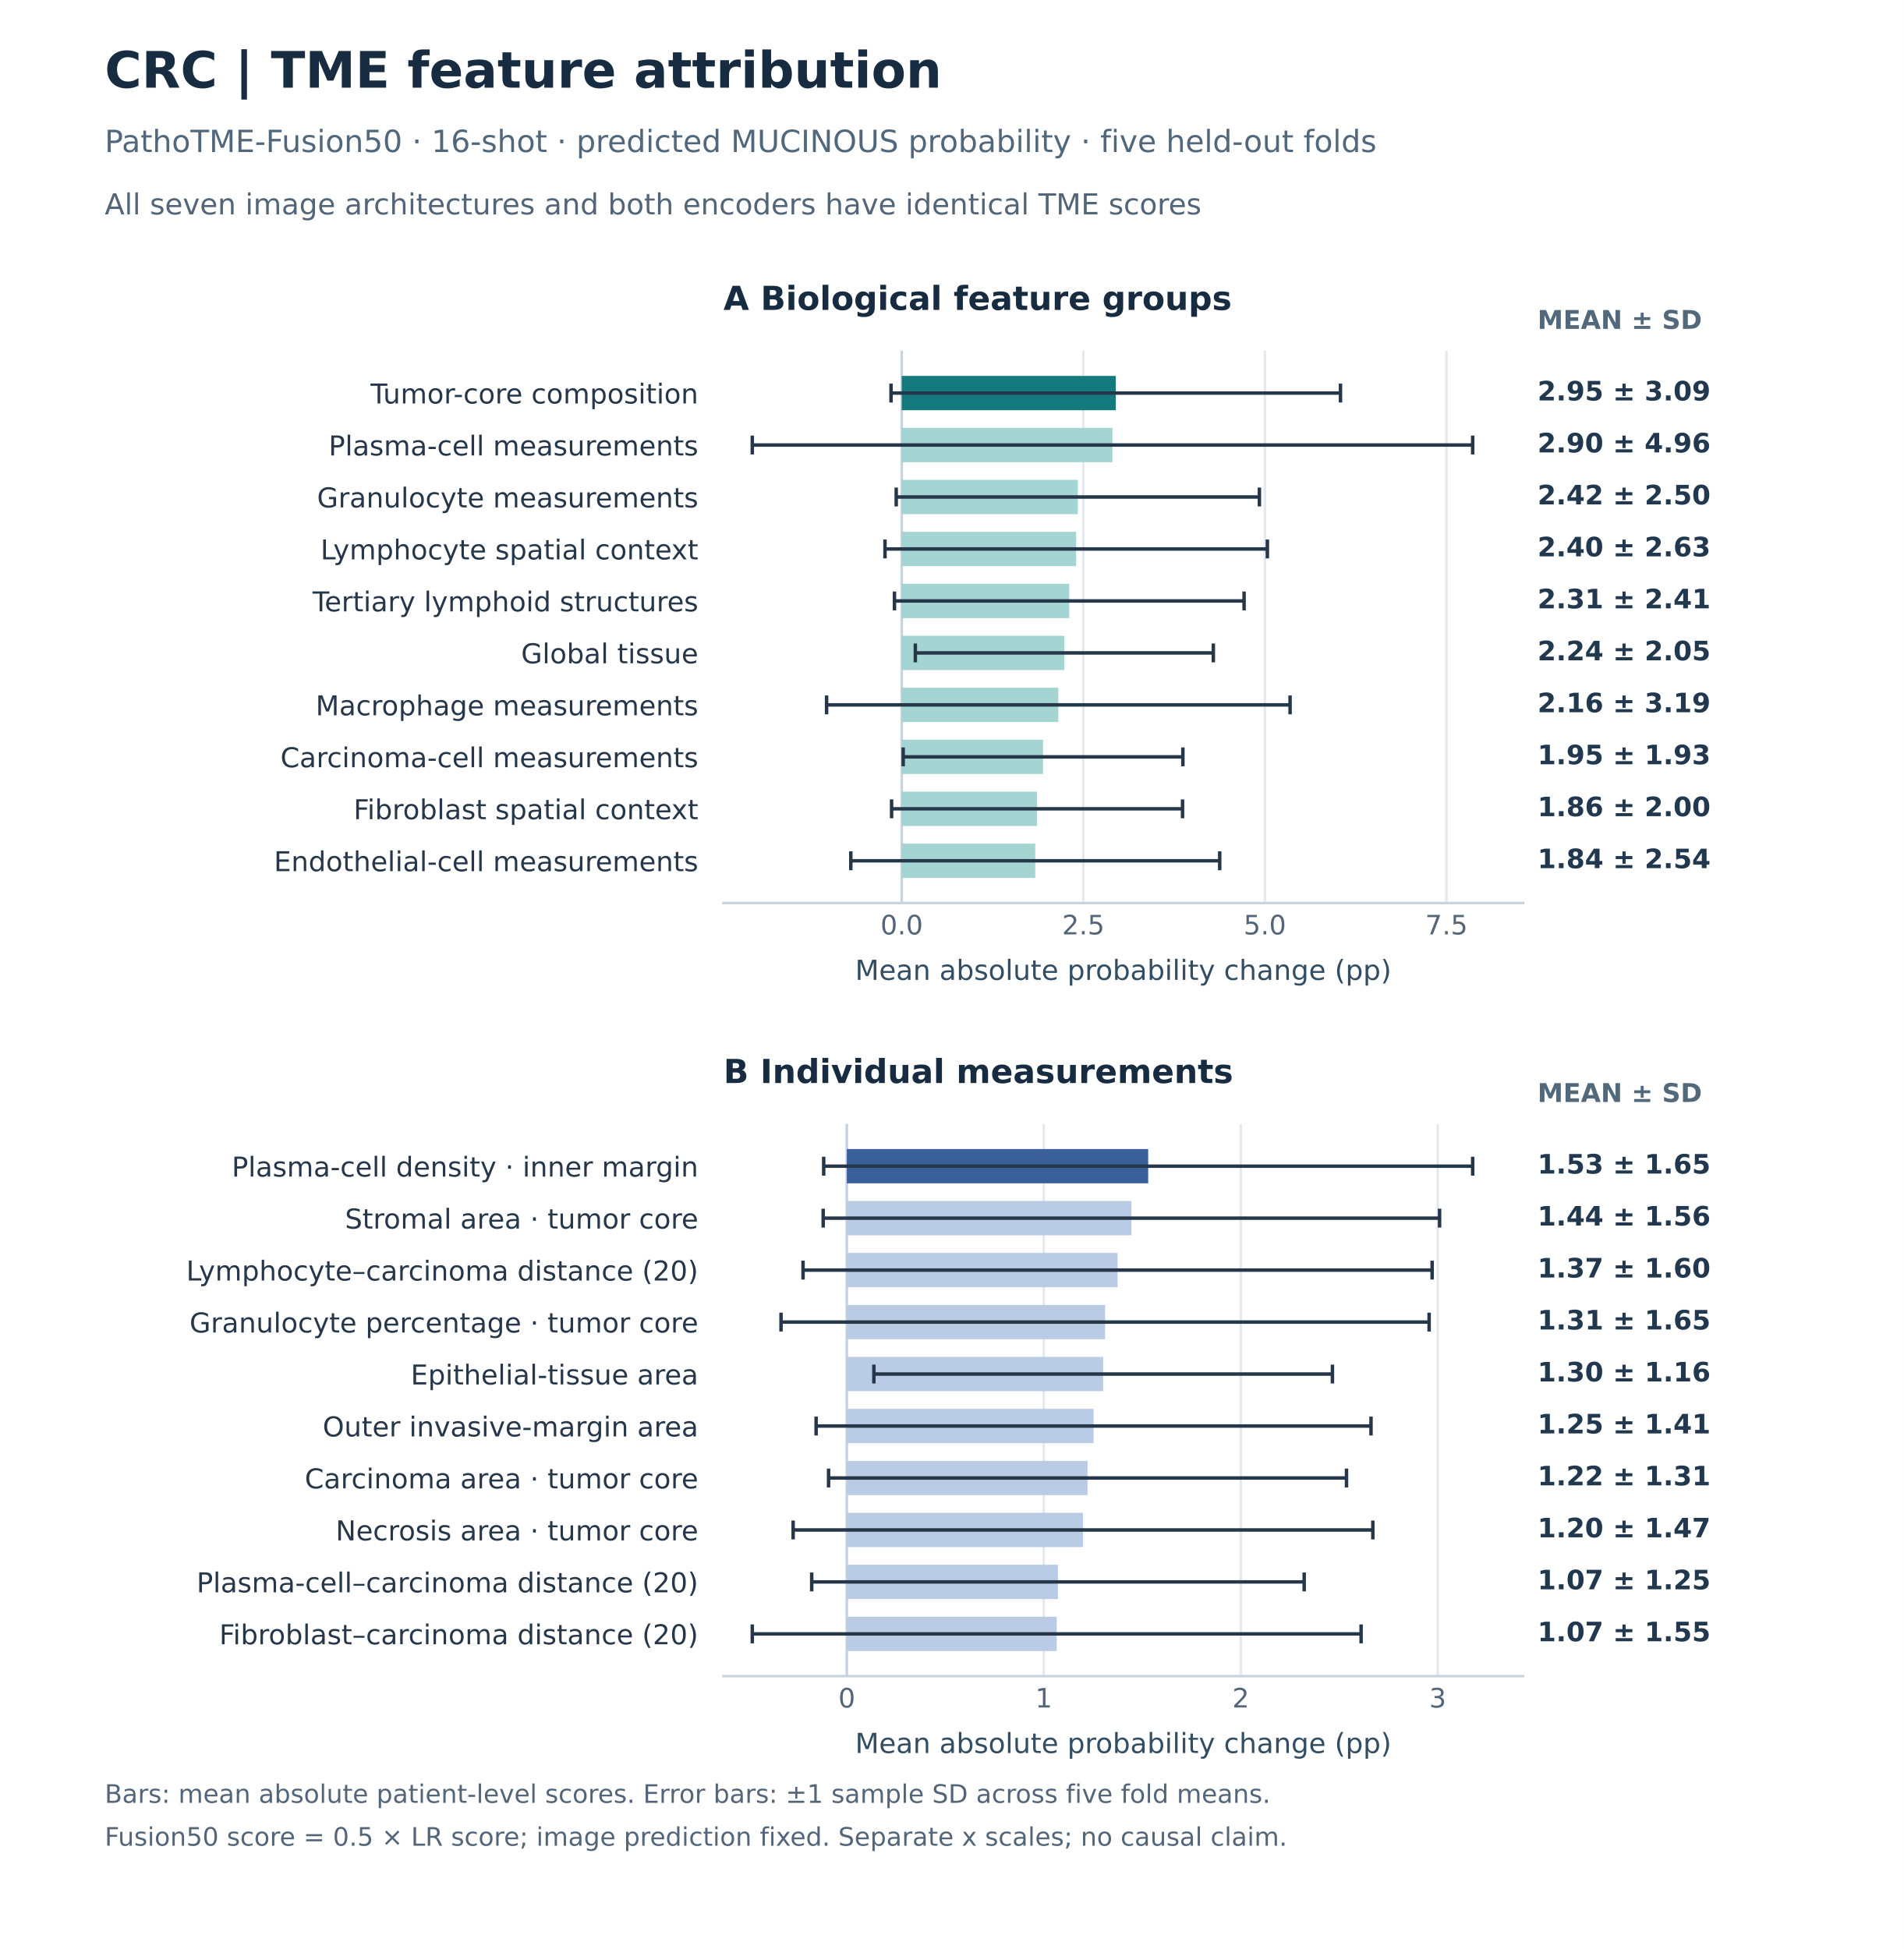
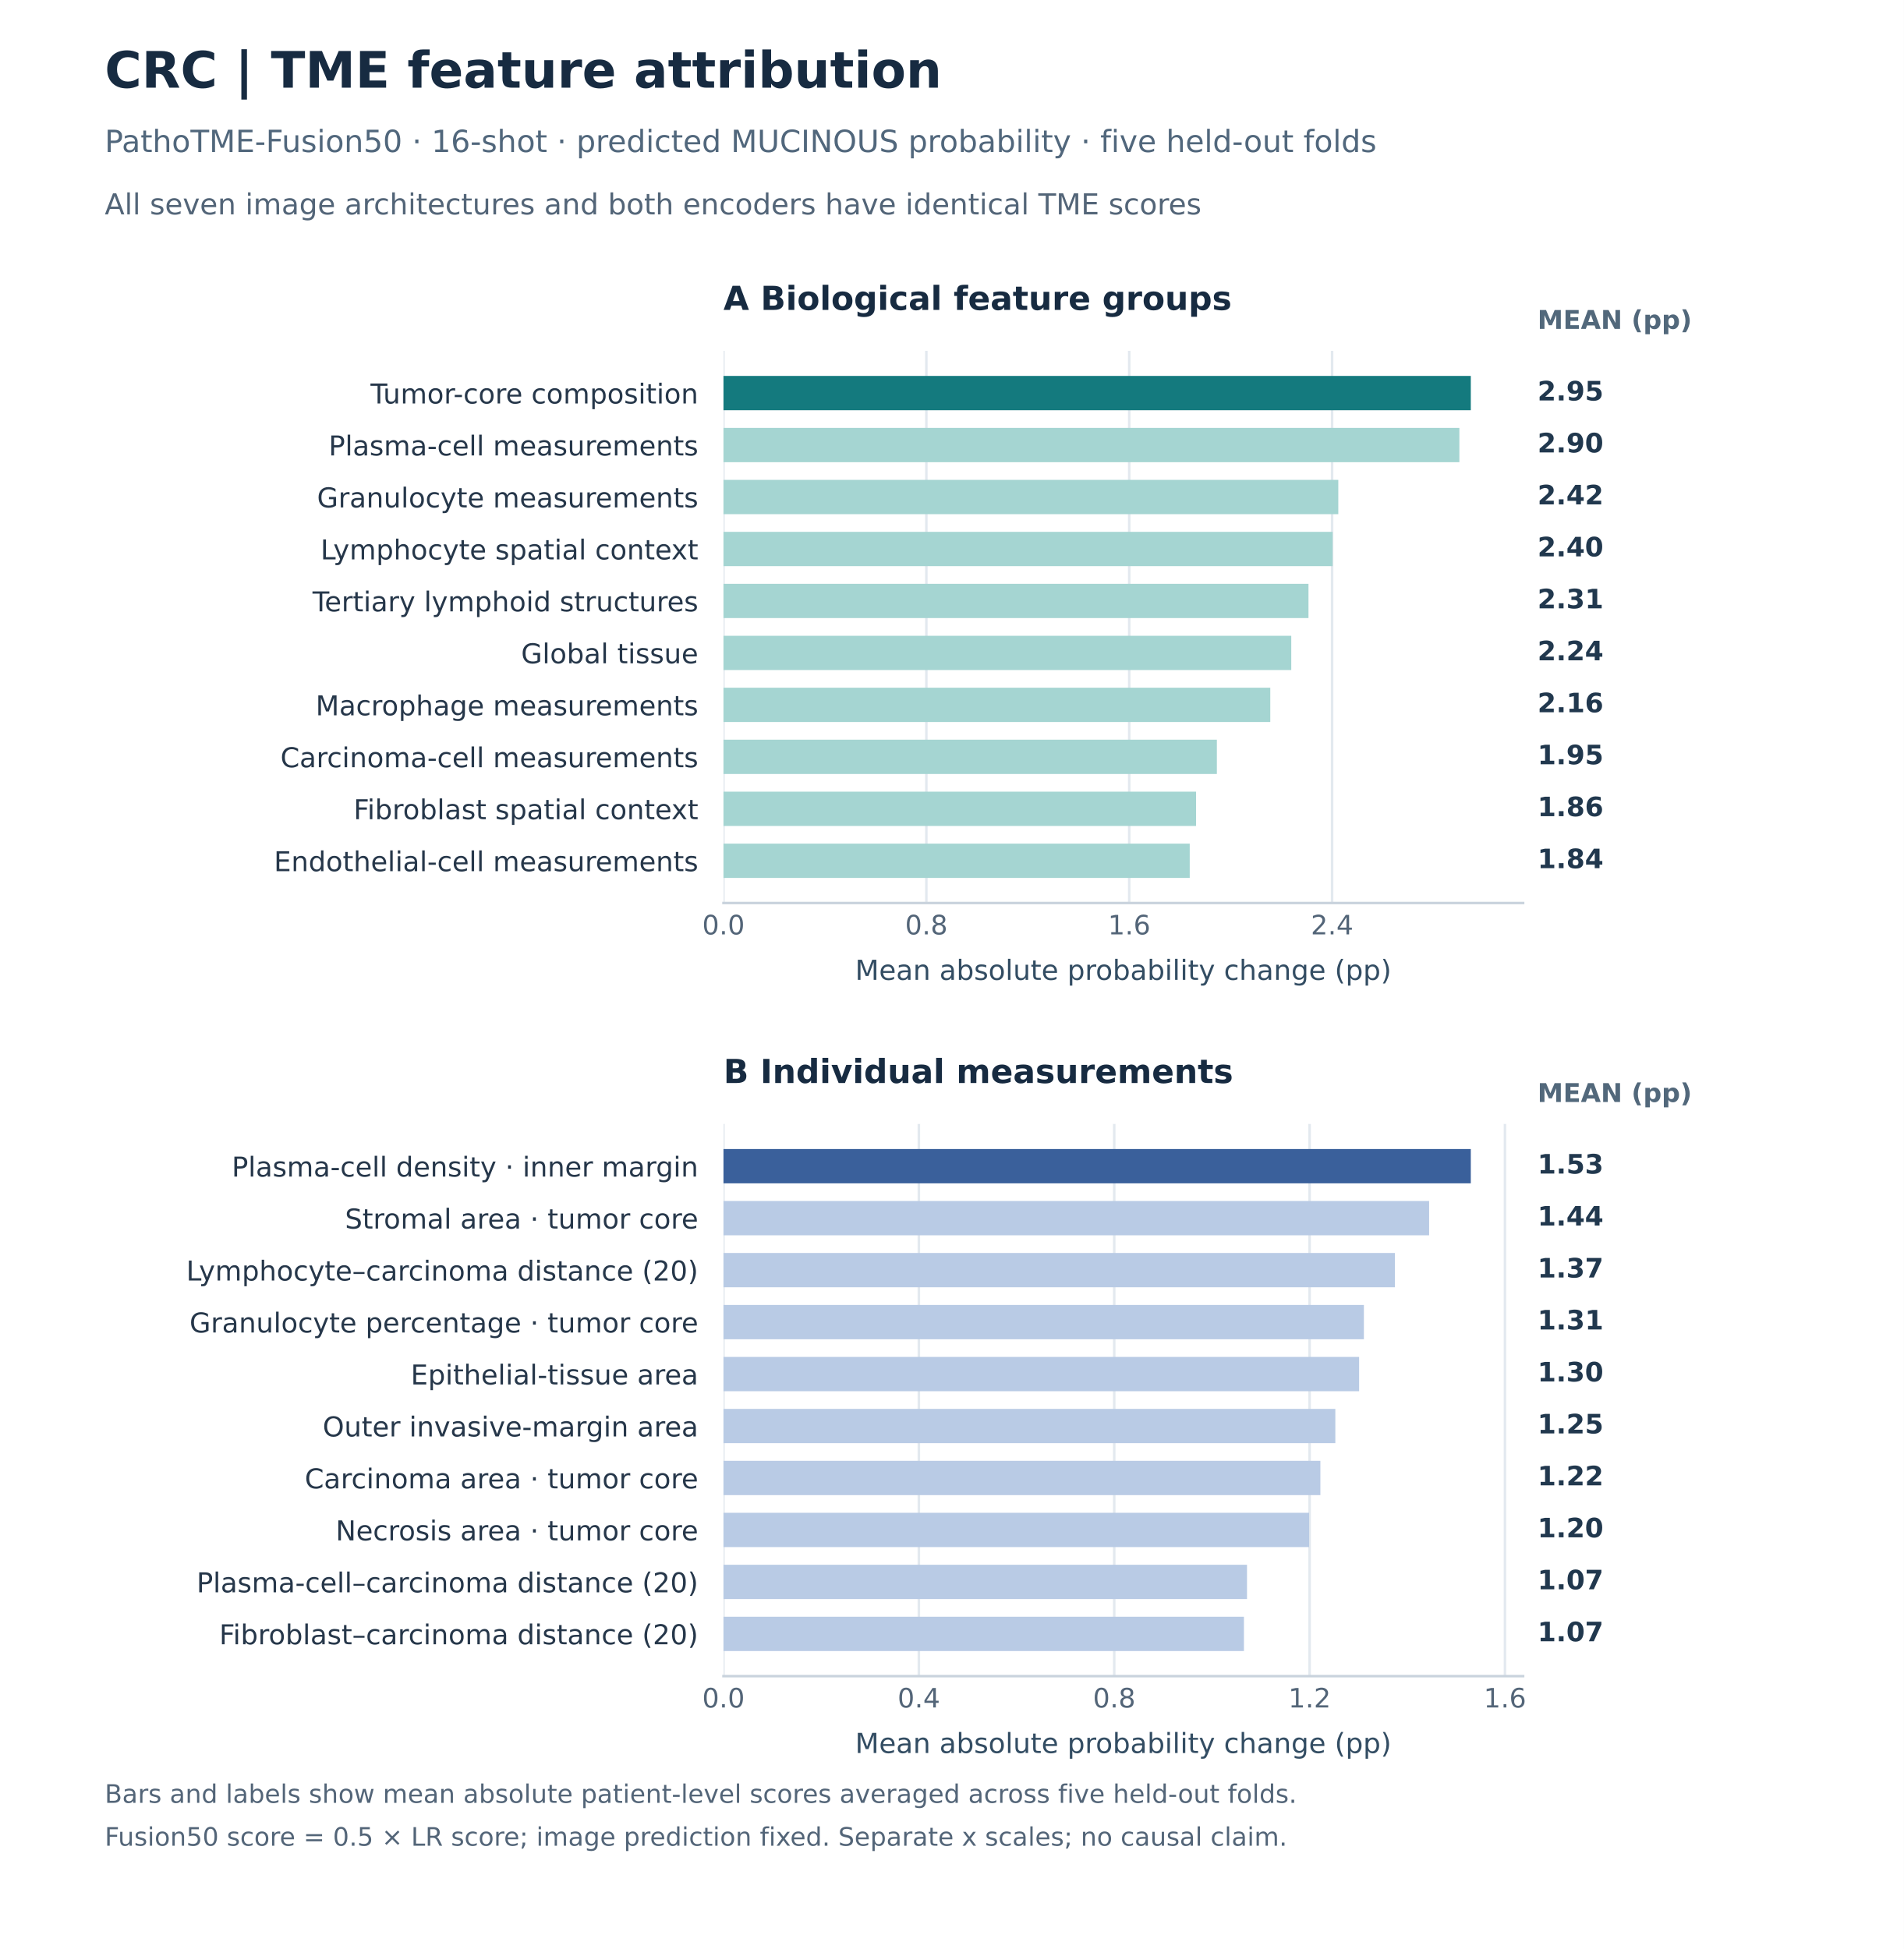
- <svg xmlns="http://www.w3.org/2000/svg" xmlns:xlink="http://www.w3.org/1999/xlink" width="604.8pt" height="619.2pt" viewBox="0 0 604.8 619.2" version="1.1">
+ <svg xmlns="http://www.w3.org/2000/svg" width="604.8pt" height="619.2pt" viewBox="0 0 604.8 619.2" version="1.1">
  <defs>
    <style type="text/css">*{stroke-linejoin: round; stroke-linecap: butt}</style>
  </defs>
  <g id="figure_1">
    <g id="patch_1">
      <path d="M 0 619.2 L 604.8 619.2 L 604.8 0 L 0 0 z " style="fill: #ffffff" />
    </g>
    <g id="axes_1">
      <g id="patch_2">
        <path d="M 229.824 286.896 L 483.84 286.896 L 483.84 111.456 L 229.824 111.456 z " style="fill: #ffffff" />
      </g>
      <g id="matplotlib.axis_1">
        <g id="xtick_1">
          <g id="line2d_1">
-             <path d="M 286.446 286.896 L 286.446 111.456 " clip-path="url(#pe965b7c8c6)" style="fill: none; stroke: #e3e9ef; stroke-width: 0.8; stroke-linecap: square" />
+             <path d="M 229.824 286.896 L 229.824 111.456 " clip-path="url(#p505f3afe7a)" style="fill: none; stroke: #e3e9ef; stroke-width: 0.8; stroke-linecap: square" />
          </g>
          <g id="line2d_2" />
          <g id="text_1">
-             <text style="font-size: 8.5px; font-family: 'DejaVu Sans'; text-anchor: middle; fill: #536578" x="286.446" y="296.855" transform="rotate(-0 286.4465 296.8547)">0.0</text>
+             <text style="font-size: 8.5px; font-family: 'DejaVu Sans'; text-anchor: middle; fill: #536578" x="229.824" y="296.855" transform="rotate(-0 229.824 296.8547)">0.0</text>
          </g>
        </g>
        <g id="xtick_2">
          <g id="line2d_3">
-             <path d="M 344.126 286.896 L 344.126 111.456 " clip-path="url(#pe965b7c8c6)" style="fill: none; stroke: #e3e9ef; stroke-width: 0.8; stroke-linecap: square" />
+             <path d="M 294.27 286.896 L 294.27 111.456 " clip-path="url(#p505f3afe7a)" style="fill: none; stroke: #e3e9ef; stroke-width: 0.8; stroke-linecap: square" />
          </g>
          <g id="line2d_4" />
          <g id="text_2">
-             <text style="font-size: 8.5px; font-family: 'DejaVu Sans'; text-anchor: middle; fill: #536578" x="344.126" y="296.855" transform="rotate(-0 344.1263 296.8547)">2.5</text>
+             <text style="font-size: 8.5px; font-family: 'DejaVu Sans'; text-anchor: middle; fill: #536578" x="294.27" y="296.855" transform="rotate(-0 294.2695 296.8547)">0.8</text>
          </g>
        </g>
        <g id="xtick_3">
          <g id="line2d_5">
-             <path d="M 401.806 286.896 L 401.806 111.456 " clip-path="url(#pe965b7c8c6)" style="fill: none; stroke: #e3e9ef; stroke-width: 0.8; stroke-linecap: square" />
+             <path d="M 358.715 286.896 L 358.715 111.456 " clip-path="url(#p505f3afe7a)" style="fill: none; stroke: #e3e9ef; stroke-width: 0.8; stroke-linecap: square" />
          </g>
          <g id="line2d_6" />
          <g id="text_3">
-             <text style="font-size: 8.5px; font-family: 'DejaVu Sans'; text-anchor: middle; fill: #536578" x="401.806" y="296.855" transform="rotate(-0 401.8061 296.8547)">5.0</text>
+             <text style="font-size: 8.5px; font-family: 'DejaVu Sans'; text-anchor: middle; fill: #536578" x="358.715" y="296.855" transform="rotate(-0 358.7151 296.8547)">1.6</text>
          </g>
        </g>
        <g id="xtick_4">
          <g id="line2d_7">
-             <path d="M 459.486 286.896 L 459.486 111.456 " clip-path="url(#pe965b7c8c6)" style="fill: none; stroke: #e3e9ef; stroke-width: 0.8; stroke-linecap: square" />
+             <path d="M 423.161 286.896 L 423.161 111.456 " clip-path="url(#p505f3afe7a)" style="fill: none; stroke: #e3e9ef; stroke-width: 0.8; stroke-linecap: square" />
          </g>
          <g id="line2d_8" />
          <g id="text_4">
-             <text style="font-size: 8.5px; font-family: 'DejaVu Sans'; text-anchor: middle; fill: #536578" x="459.486" y="296.855" transform="rotate(-0 459.4859 296.8547)">7.5</text>
+             <text style="font-size: 8.5px; font-family: 'DejaVu Sans'; text-anchor: middle; fill: #536578" x="423.161" y="296.855" transform="rotate(-0 423.1606 296.8547)">2.4</text>
          </g>
        </g>
        <g id="text_5">
          <text style="font-size: 8.8px; font-family: 'DejaVu Sans'; text-anchor: middle; fill: #334d63" x="356.832" y="311.309" transform="rotate(-0 356.832 311.309)">Mean absolute probability change (pp)</text>
        </g>
      </g>
      <g id="matplotlib.axis_2">
        <g id="ytick_1">
          <g id="line2d_9" />
          <g id="text_6">
            <text style="font-size: 8.7px; font-family: 'DejaVu Sans'; text-anchor: end; fill: #26374a" x="221.824" y="128.184" transform="rotate(-0 221.824 128.1843)">Tumor-core composition</text>
          </g>
        </g>
        <g id="ytick_2">
          <g id="line2d_10" />
          <g id="text_7">
            <text style="font-size: 8.7px; font-family: 'DejaVu Sans'; text-anchor: end; fill: #26374a" x="221.824" y="144.695" transform="rotate(-0 221.824 144.6948)">Plasma-cell measurements</text>
          </g>
        </g>
        <g id="ytick_3">
          <g id="line2d_11" />
          <g id="text_8">
            <text style="font-size: 8.7px; font-family: 'DejaVu Sans'; text-anchor: end; fill: #26374a" x="221.824" y="161.205" transform="rotate(-0 221.824 161.2052)">Granulocyte measurements</text>
          </g>
        </g>
        <g id="ytick_4">
          <g id="line2d_12" />
          <g id="text_9">
            <text style="font-size: 8.7px; font-family: 'DejaVu Sans'; text-anchor: end; fill: #26374a" x="221.824" y="177.716" transform="rotate(-0 221.824 177.7157)">Lymphocyte spatial context</text>
          </g>
        </g>
        <g id="ytick_5">
          <g id="line2d_13" />
          <g id="text_10">
            <text style="font-size: 8.7px; font-family: 'DejaVu Sans'; text-anchor: end; fill: #26374a" x="221.824" y="194.226" transform="rotate(-0 221.824 194.2261)">Tertiary lymphoid structures</text>
          </g>
        </g>
        <g id="ytick_6">
          <g id="line2d_14" />
          <g id="text_11">
            <text style="font-size: 8.7px; font-family: 'DejaVu Sans'; text-anchor: end; fill: #26374a" x="221.824" y="210.737" transform="rotate(-0 221.824 210.7365)">Global tissue</text>
          </g>
        </g>
        <g id="ytick_7">
          <g id="line2d_15" />
          <g id="text_12">
            <text style="font-size: 8.7px; font-family: 'DejaVu Sans'; text-anchor: end; fill: #26374a" x="221.824" y="227.247" transform="rotate(-0 221.824 227.247)">Macrophage measurements</text>
          </g>
        </g>
        <g id="ytick_8">
          <g id="line2d_16" />
          <g id="text_13">
            <text style="font-size: 8.7px; font-family: 'DejaVu Sans'; text-anchor: end; fill: #26374a" x="221.824" y="243.757" transform="rotate(-0 221.824 243.7574)">Carcinoma-cell measurements</text>
          </g>
        </g>
        <g id="ytick_9">
          <g id="line2d_17" />
          <g id="text_14">
            <text style="font-size: 8.7px; font-family: 'DejaVu Sans'; text-anchor: end; fill: #26374a" x="221.824" y="260.268" transform="rotate(-0 221.824 260.2679)">Fibroblast spatial context</text>
          </g>
        </g>
        <g id="ytick_10">
          <g id="line2d_18" />
          <g id="text_15">
            <text style="font-size: 8.7px; font-family: 'DejaVu Sans'; text-anchor: end; fill: #26374a" x="221.824" y="276.778" transform="rotate(-0 221.824 276.7783)">Endothelial-cell measurements</text>
          </g>
        </g>
      </g>
-       <g id="line2d_19">
-         <path d="M 286.446 286.896 L 286.446 111.456 " clip-path="url(#pe965b7c8c6)" style="fill: none; stroke: #c9d3dd; stroke-width: 0.8; stroke-linecap: square" />
-       </g>
      <g id="patch_3">
-         <path d="M 286.446 119.431 L 354.439 119.431 L 354.439 130.327 L 286.446 130.327 z " clip-path="url(#pe965b7c8c6)" style="fill: #147a7e" />
+         <path d="M 229.824 119.431 L 467.222 119.431 L 467.222 130.327 L 229.824 130.327 z " clip-path="url(#p505f3afe7a)" style="fill: #147a7e" />
      </g>
      <g id="patch_4">
-         <path d="M 286.446 135.941 L 353.399 135.941 L 353.399 146.838 L 286.446 146.838 z " clip-path="url(#pe965b7c8c6)" style="fill: #a5d5d2" />
+         <path d="M 229.824 135.941 L 463.594 135.941 L 463.594 146.838 L 229.824 146.838 z " clip-path="url(#p505f3afe7a)" style="fill: #a5d5d2" />
      </g>
      <g id="patch_5">
-         <path d="M 286.446 152.451 L 342.383 152.451 L 342.383 163.348 L 286.446 163.348 z " clip-path="url(#pe965b7c8c6)" style="fill: #a5d5d2" />
+         <path d="M 229.824 152.451 L 425.13 152.451 L 425.13 163.348 L 229.824 163.348 z " clip-path="url(#p505f3afe7a)" style="fill: #a5d5d2" />
      </g>
      <g id="patch_6">
-         <path d="M 286.446 168.962 L 341.865 168.962 L 341.865 179.859 L 286.446 179.859 z " clip-path="url(#pe965b7c8c6)" style="fill: #a5d5d2" />
+         <path d="M 229.824 168.962 L 423.322 168.962 L 423.322 179.859 L 229.824 179.859 z " clip-path="url(#p505f3afe7a)" style="fill: #a5d5d2" />
      </g>
      <g id="patch_7">
-         <path d="M 286.446 185.472 L 339.671 185.472 L 339.671 196.369 L 286.446 196.369 z " clip-path="url(#pe965b7c8c6)" style="fill: #a5d5d2" />
+         <path d="M 229.824 185.472 L 415.659 185.472 L 415.659 196.369 L 229.824 196.369 z " clip-path="url(#p505f3afe7a)" style="fill: #a5d5d2" />
      </g>
      <g id="patch_8">
-         <path d="M 286.446 201.983 L 338.104 201.983 L 338.104 212.88 L 286.446 212.88 z " clip-path="url(#pe965b7c8c6)" style="fill: #a5d5d2" />
+         <path d="M 229.824 201.983 L 410.188 201.983 L 410.188 212.88 L 229.824 212.88 z " clip-path="url(#p505f3afe7a)" style="fill: #a5d5d2" />
      </g>
      <g id="patch_9">
-         <path d="M 286.446 218.493 L 336.195 218.493 L 336.195 229.39 L 286.446 229.39 z " clip-path="url(#pe965b7c8c6)" style="fill: #a5d5d2" />
+         <path d="M 229.824 218.493 L 403.523 218.493 L 403.523 229.39 L 229.824 229.39 z " clip-path="url(#p505f3afe7a)" style="fill: #a5d5d2" />
      </g>
      <g id="patch_10">
-         <path d="M 286.446 235.004 L 331.335 235.004 L 331.335 245.901 L 286.446 245.901 z " clip-path="url(#pe965b7c8c6)" style="fill: #a5d5d2" />
+         <path d="M 229.824 235.004 L 386.556 235.004 L 386.556 245.901 L 229.824 245.901 z " clip-path="url(#p505f3afe7a)" style="fill: #a5d5d2" />
      </g>
      <g id="patch_11">
-         <path d="M 286.446 251.514 L 329.441 251.514 L 329.441 262.411 L 286.446 262.411 z " clip-path="url(#pe965b7c8c6)" style="fill: #a5d5d2" />
+         <path d="M 229.824 251.514 L 379.941 251.514 L 379.941 262.411 L 229.824 262.411 z " clip-path="url(#p505f3afe7a)" style="fill: #a5d5d2" />
      </g>
      <g id="patch_12">
-         <path d="M 286.446 268.025 L 328.866 268.025 L 328.866 278.921 L 286.446 278.921 z " clip-path="url(#pe965b7c8c6)" style="fill: #a5d5d2" />
+         <path d="M 229.824 268.025 L 377.935 268.025 L 377.935 278.921 L 229.824 278.921 z " clip-path="url(#p505f3afe7a)" style="fill: #a5d5d2" />
      </g>
      <g id="patch_13">
        <path d="M 229.824 286.896 L 483.84 286.896 " style="fill: none; stroke: #c9d3dd; stroke-width: 0.8; stroke-linejoin: miter; stroke-linecap: square" />
      </g>
-       <g id="LineCollection_1">
-         <path d="M 283.053 124.879 L 425.824 124.879 " clip-path="url(#pe965b7c8c6)" style="fill: none; stroke: #26374a; stroke-width: 1.1" />
-         <path d="M 238.978 141.389 L 467.821 141.389 " clip-path="url(#pe965b7c8c6)" style="fill: none; stroke: #26374a; stroke-width: 1.1" />
-         <path d="M 284.697 157.9 L 400.069 157.9 " clip-path="url(#pe965b7c8c6)" style="fill: none; stroke: #26374a; stroke-width: 1.1" />
-         <path d="M 281.13 174.41 L 402.6 174.41 " clip-path="url(#pe965b7c8c6)" style="fill: none; stroke: #26374a; stroke-width: 1.1" />
-         <path d="M 284.138 190.921 L 395.203 190.921 " clip-path="url(#pe965b7c8c6)" style="fill: none; stroke: #26374a; stroke-width: 1.1" />
-         <path d="M 290.769 207.431 L 385.438 207.431 " clip-path="url(#pe965b7c8c6)" style="fill: none; stroke: #26374a; stroke-width: 1.1" />
-         <path d="M 262.578 223.942 L 409.812 223.942 " clip-path="url(#pe965b7c8c6)" style="fill: none; stroke: #26374a; stroke-width: 1.1" />
-         <path d="M 286.912 240.452 L 375.759 240.452 " clip-path="url(#pe965b7c8c6)" style="fill: none; stroke: #26374a; stroke-width: 1.1" />
-         <path d="M 283.228 256.963 L 375.654 256.963 " clip-path="url(#pe965b7c8c6)" style="fill: none; stroke: #26374a; stroke-width: 1.1" />
-         <path d="M 270.274 273.473 L 387.459 273.473 " clip-path="url(#pe965b7c8c6)" style="fill: none; stroke: #26374a; stroke-width: 1.1" />
-       </g>
-       <g id="line2d_20">
-         <defs>
-           <path id="mb646a177ae" d="M 0 3 L 0 -3 " style="stroke: #26374a; stroke-width: 1.1" />
-         </defs>
-         <g clip-path="url(#pe965b7c8c6)">
-           <use xlink:href="#mb646a177ae" x="283.053" y="124.879" style="fill: #1f77b4; stroke: #26374a; stroke-width: 1.1" />
-           <use xlink:href="#mb646a177ae" x="238.978" y="141.389" style="fill: #1f77b4; stroke: #26374a; stroke-width: 1.1" />
-           <use xlink:href="#mb646a177ae" x="284.697" y="157.9" style="fill: #1f77b4; stroke: #26374a; stroke-width: 1.1" />
-           <use xlink:href="#mb646a177ae" x="281.13" y="174.41" style="fill: #1f77b4; stroke: #26374a; stroke-width: 1.1" />
-           <use xlink:href="#mb646a177ae" x="284.138" y="190.921" style="fill: #1f77b4; stroke: #26374a; stroke-width: 1.1" />
-           <use xlink:href="#mb646a177ae" x="290.769" y="207.431" style="fill: #1f77b4; stroke: #26374a; stroke-width: 1.1" />
-           <use xlink:href="#mb646a177ae" x="262.578" y="223.942" style="fill: #1f77b4; stroke: #26374a; stroke-width: 1.1" />
-           <use xlink:href="#mb646a177ae" x="286.912" y="240.452" style="fill: #1f77b4; stroke: #26374a; stroke-width: 1.1" />
-           <use xlink:href="#mb646a177ae" x="283.228" y="256.963" style="fill: #1f77b4; stroke: #26374a; stroke-width: 1.1" />
-           <use xlink:href="#mb646a177ae" x="270.274" y="273.473" style="fill: #1f77b4; stroke: #26374a; stroke-width: 1.1" />
-         </g>
-       </g>
-       <g id="line2d_21">
-         <g clip-path="url(#pe965b7c8c6)">
-           <use xlink:href="#mb646a177ae" x="425.824" y="124.879" style="fill: #1f77b4; stroke: #26374a; stroke-width: 1.1" />
-           <use xlink:href="#mb646a177ae" x="467.821" y="141.389" style="fill: #1f77b4; stroke: #26374a; stroke-width: 1.1" />
-           <use xlink:href="#mb646a177ae" x="400.069" y="157.9" style="fill: #1f77b4; stroke: #26374a; stroke-width: 1.1" />
-           <use xlink:href="#mb646a177ae" x="402.6" y="174.41" style="fill: #1f77b4; stroke: #26374a; stroke-width: 1.1" />
-           <use xlink:href="#mb646a177ae" x="395.203" y="190.921" style="fill: #1f77b4; stroke: #26374a; stroke-width: 1.1" />
-           <use xlink:href="#mb646a177ae" x="385.438" y="207.431" style="fill: #1f77b4; stroke: #26374a; stroke-width: 1.1" />
-           <use xlink:href="#mb646a177ae" x="409.812" y="223.942" style="fill: #1f77b4; stroke: #26374a; stroke-width: 1.1" />
-           <use xlink:href="#mb646a177ae" x="375.759" y="240.452" style="fill: #1f77b4; stroke: #26374a; stroke-width: 1.1" />
-           <use xlink:href="#mb646a177ae" x="375.654" y="256.963" style="fill: #1f77b4; stroke: #26374a; stroke-width: 1.1" />
-           <use xlink:href="#mb646a177ae" x="387.459" y="273.473" style="fill: #1f77b4; stroke: #26374a; stroke-width: 1.1" />
-         </g>
-       </g>
      <g id="text_16">
-         <text style="font-weight: 700; font-size: 8.2px; font-family: 'DejaVu Sans'; text-anchor: start; fill: #52687b" x="488.412" y="104.487" transform="rotate(-0 488.4123 104.4875)">MEAN ± SD</text>
+         <text style="font-weight: 700; font-size: 8.2px; font-family: 'DejaVu Sans'; text-anchor: start; fill: #52687b" x="488.412" y="104.487" transform="rotate(-0 488.4123 104.4875)">MEAN (pp)</text>
      </g>
      <g id="text_17">
        <text style="font-weight: 700; font-size: 10.5px; font-family: 'DejaVu Sans'; text-anchor: start; fill: #172b41" x="229.824" y="98.456" transform="rotate(-0 229.824 98.456)">A  Biological feature groups</text>
      </g>
      <g id="text_18">
-         <text style="font-weight: 600; font-size: 8.5px; font-family: 'DejaVu Sans'; text-anchor: start; fill: #21384e" x="488.412" y="127.224" transform="rotate(-0 488.4123 127.2245)">2.95 ± 3.09</text>
+         <text style="font-weight: 600; font-size: 8.5px; font-family: 'DejaVu Sans'; text-anchor: start; fill: #21384e" x="488.412" y="127.224" transform="rotate(-0 488.4123 127.2245)">2.95</text>
      </g>
      <g id="text_19">
-         <text style="font-weight: 600; font-size: 8.5px; font-family: 'DejaVu Sans'; text-anchor: start; fill: #21384e" x="488.412" y="143.735" transform="rotate(-0 488.4123 143.7349)">2.90 ± 4.96</text>
+         <text style="font-weight: 600; font-size: 8.5px; font-family: 'DejaVu Sans'; text-anchor: start; fill: #21384e" x="488.412" y="143.735" transform="rotate(-0 488.4123 143.7349)">2.90</text>
      </g>
      <g id="text_20">
-         <text style="font-weight: 600; font-size: 8.5px; font-family: 'DejaVu Sans'; text-anchor: start; fill: #21384e" x="488.412" y="160.245" transform="rotate(-0 488.4123 160.2454)">2.42 ± 2.50</text>
+         <text style="font-weight: 600; font-size: 8.5px; font-family: 'DejaVu Sans'; text-anchor: start; fill: #21384e" x="488.412" y="160.245" transform="rotate(-0 488.4123 160.2454)">2.42</text>
      </g>
      <g id="text_21">
-         <text style="font-weight: 600; font-size: 8.5px; font-family: 'DejaVu Sans'; text-anchor: start; fill: #21384e" x="488.412" y="176.756" transform="rotate(-0 488.4123 176.7558)">2.40 ± 2.63</text>
+         <text style="font-weight: 600; font-size: 8.5px; font-family: 'DejaVu Sans'; text-anchor: start; fill: #21384e" x="488.412" y="176.756" transform="rotate(-0 488.4123 176.7558)">2.40</text>
      </g>
      <g id="text_22">
-         <text style="font-weight: 600; font-size: 8.5px; font-family: 'DejaVu Sans'; text-anchor: start; fill: #21384e" x="488.412" y="193.266" transform="rotate(-0 488.4123 193.2662)">2.31 ± 2.41</text>
+         <text style="font-weight: 600; font-size: 8.5px; font-family: 'DejaVu Sans'; text-anchor: start; fill: #21384e" x="488.412" y="193.266" transform="rotate(-0 488.4123 193.2662)">2.31</text>
      </g>
      <g id="text_23">
-         <text style="font-weight: 600; font-size: 8.5px; font-family: 'DejaVu Sans'; text-anchor: start; fill: #21384e" x="488.412" y="209.777" transform="rotate(-0 488.4123 209.7767)">2.24 ± 2.05</text>
+         <text style="font-weight: 600; font-size: 8.5px; font-family: 'DejaVu Sans'; text-anchor: start; fill: #21384e" x="488.412" y="209.777" transform="rotate(-0 488.4123 209.7767)">2.24</text>
      </g>
      <g id="text_24">
-         <text style="font-weight: 600; font-size: 8.5px; font-family: 'DejaVu Sans'; text-anchor: start; fill: #21384e" x="488.412" y="226.287" transform="rotate(-0 488.4123 226.2871)">2.16 ± 3.19</text>
+         <text style="font-weight: 600; font-size: 8.5px; font-family: 'DejaVu Sans'; text-anchor: start; fill: #21384e" x="488.412" y="226.287" transform="rotate(-0 488.4123 226.2871)">2.16</text>
      </g>
      <g id="text_25">
-         <text style="font-weight: 600; font-size: 8.5px; font-family: 'DejaVu Sans'; text-anchor: start; fill: #21384e" x="488.412" y="242.798" transform="rotate(-0 488.4123 242.7976)">1.95 ± 1.93</text>
+         <text style="font-weight: 600; font-size: 8.5px; font-family: 'DejaVu Sans'; text-anchor: start; fill: #21384e" x="488.412" y="242.798" transform="rotate(-0 488.4123 242.7976)">1.95</text>
      </g>
      <g id="text_26">
-         <text style="font-weight: 600; font-size: 8.5px; font-family: 'DejaVu Sans'; text-anchor: start; fill: #21384e" x="488.412" y="259.308" transform="rotate(-0 488.4123 259.308)">1.86 ± 2.00</text>
+         <text style="font-weight: 600; font-size: 8.5px; font-family: 'DejaVu Sans'; text-anchor: start; fill: #21384e" x="488.412" y="259.308" transform="rotate(-0 488.4123 259.308)">1.86</text>
      </g>
      <g id="text_27">
-         <text style="font-weight: 600; font-size: 8.5px; font-family: 'DejaVu Sans'; text-anchor: start; fill: #21384e" x="488.412" y="275.818" transform="rotate(-0 488.4123 275.8185)">1.84 ± 2.54</text>
+         <text style="font-weight: 600; font-size: 8.5px; font-family: 'DejaVu Sans'; text-anchor: start; fill: #21384e" x="488.412" y="275.818" transform="rotate(-0 488.4123 275.8185)">1.84</text>
      </g>
    </g>
    <g id="axes_2">
      <g id="patch_14">
        <path d="M 229.824 532.512 L 483.84 532.512 L 483.84 357.072 L 229.824 357.072 z " style="fill: #ffffff" />
      </g>
      <g id="matplotlib.axis_3">
        <g id="xtick_5">
-           <g id="line2d_22">
-             <path d="M 269.005 532.512 L 269.005 357.072 " clip-path="url(#p73d55662fb)" style="fill: none; stroke: #e3e9ef; stroke-width: 0.8; stroke-linecap: square" />
-           </g>
-           <g id="line2d_23" />
+           <g id="line2d_19">
+             <path d="M 229.824 532.512 L 229.824 357.072 " clip-path="url(#p2db9578ff4)" style="fill: none; stroke: #e3e9ef; stroke-width: 0.8; stroke-linecap: square" />
+           </g>
+           <g id="line2d_20" />
          <g id="text_28">
-             <text style="font-size: 8.5px; font-family: 'DejaVu Sans'; text-anchor: middle; fill: #536578" x="269.005" y="542.471" transform="rotate(-0 269.0046 542.4707)">0</text>
+             <text style="font-size: 8.5px; font-family: 'DejaVu Sans'; text-anchor: middle; fill: #536578" x="229.824" y="542.471" transform="rotate(-0 229.824 542.4707)">0.0</text>
          </g>
        </g>
        <g id="xtick_6">
-           <g id="line2d_24">
-             <path d="M 331.575 532.512 L 331.575 357.072 " clip-path="url(#p73d55662fb)" style="fill: none; stroke: #e3e9ef; stroke-width: 0.8; stroke-linecap: square" />
-           </g>
-           <g id="line2d_25" />
+           <g id="line2d_21">
+             <path d="M 291.887 532.512 L 291.887 357.072 " clip-path="url(#p2db9578ff4)" style="fill: none; stroke: #e3e9ef; stroke-width: 0.8; stroke-linecap: square" />
+           </g>
+           <g id="line2d_22" />
          <g id="text_29">
-             <text style="font-size: 8.5px; font-family: 'DejaVu Sans'; text-anchor: middle; fill: #536578" x="331.575" y="542.471" transform="rotate(-0 331.5754 542.4707)">1</text>
+             <text style="font-size: 8.5px; font-family: 'DejaVu Sans'; text-anchor: middle; fill: #536578" x="291.887" y="542.471" transform="rotate(-0 291.8873 542.4707)">0.4</text>
          </g>
        </g>
        <g id="xtick_7">
-           <g id="line2d_26">
-             <path d="M 394.146 532.512 L 394.146 357.072 " clip-path="url(#p73d55662fb)" style="fill: none; stroke: #e3e9ef; stroke-width: 0.8; stroke-linecap: square" />
-           </g>
-           <g id="line2d_27" />
+           <g id="line2d_23">
+             <path d="M 353.951 532.512 L 353.951 357.072 " clip-path="url(#p2db9578ff4)" style="fill: none; stroke: #e3e9ef; stroke-width: 0.8; stroke-linecap: square" />
+           </g>
+           <g id="line2d_24" />
          <g id="text_30">
-             <text style="font-size: 8.5px; font-family: 'DejaVu Sans'; text-anchor: middle; fill: #536578" x="394.146" y="542.471" transform="rotate(-0 394.1461 542.4707)">2</text>
+             <text style="font-size: 8.5px; font-family: 'DejaVu Sans'; text-anchor: middle; fill: #536578" x="353.951" y="542.471" transform="rotate(-0 353.9507 542.4707)">0.8</text>
          </g>
        </g>
        <g id="xtick_8">
-           <g id="line2d_28">
-             <path d="M 456.717 532.512 L 456.717 357.072 " clip-path="url(#p73d55662fb)" style="fill: none; stroke: #e3e9ef; stroke-width: 0.8; stroke-linecap: square" />
-           </g>
-           <g id="line2d_29" />
+           <g id="line2d_25">
+             <path d="M 416.014 532.512 L 416.014 357.072 " clip-path="url(#p2db9578ff4)" style="fill: none; stroke: #e3e9ef; stroke-width: 0.8; stroke-linecap: square" />
+           </g>
+           <g id="line2d_26" />
          <g id="text_31">
-             <text style="font-size: 8.5px; font-family: 'DejaVu Sans'; text-anchor: middle; fill: #536578" x="456.717" y="542.471" transform="rotate(-0 456.7169 542.4707)">3</text>
-           </g>
-         </g>
-         <g id="text_32">
+             <text style="font-size: 8.5px; font-family: 'DejaVu Sans'; text-anchor: middle; fill: #536578" x="416.014" y="542.471" transform="rotate(-0 416.014 542.4707)">1.2</text>
+           </g>
+         </g>
+         <g id="xtick_9">
+           <g id="line2d_27">
+             <path d="M 478.077 532.512 L 478.077 357.072 " clip-path="url(#p2db9578ff4)" style="fill: none; stroke: #e3e9ef; stroke-width: 0.8; stroke-linecap: square" />
+           </g>
+           <g id="line2d_28" />
+           <g id="text_32">
+             <text style="font-size: 8.5px; font-family: 'DejaVu Sans'; text-anchor: middle; fill: #536578" x="478.077" y="542.471" transform="rotate(-0 478.0773 542.4707)">1.6</text>
+           </g>
+         </g>
+         <g id="text_33">
          <text style="font-size: 8.8px; font-family: 'DejaVu Sans'; text-anchor: middle; fill: #334d63" x="356.832" y="556.925" transform="rotate(-0 356.832 556.925)">Mean absolute probability change (pp)</text>
        </g>
      </g>
      <g id="matplotlib.axis_4">
        <g id="ytick_11">
+           <g id="line2d_29" />
+           <g id="text_34">
+             <text style="font-size: 8.7px; font-family: 'DejaVu Sans'; text-anchor: end; fill: #26374a" x="221.824" y="373.8" transform="rotate(-0 221.824 373.8003)">Plasma-cell density · inner margin</text>
+           </g>
+         </g>
+         <g id="ytick_12">
          <g id="line2d_30" />
-           <g id="text_33">
-             <text style="font-size: 8.7px; font-family: 'DejaVu Sans'; text-anchor: end; fill: #26374a" x="221.824" y="373.8" transform="rotate(-0 221.824 373.8003)">Plasma-cell density · inner margin</text>
-           </g>
-         </g>
-         <g id="ytick_12">
+           <g id="text_35">
+             <text style="font-size: 8.7px; font-family: 'DejaVu Sans'; text-anchor: end; fill: #26374a" x="221.824" y="390.311" transform="rotate(-0 221.824 390.3108)">Stromal area · tumor core</text>
+           </g>
+         </g>
+         <g id="ytick_13">
          <g id="line2d_31" />
-           <g id="text_34">
-             <text style="font-size: 8.7px; font-family: 'DejaVu Sans'; text-anchor: end; fill: #26374a" x="221.824" y="390.311" transform="rotate(-0 221.824 390.3108)">Stromal area · tumor core</text>
-           </g>
-         </g>
-         <g id="ytick_13">
+           <g id="text_36">
+             <text style="font-size: 8.7px; font-family: 'DejaVu Sans'; text-anchor: end; fill: #26374a" x="221.824" y="406.821" transform="rotate(-0 221.824 406.8212)">Lymphocyte–carcinoma distance (20)</text>
+           </g>
+         </g>
+         <g id="ytick_14">
          <g id="line2d_32" />
-           <g id="text_35">
-             <text style="font-size: 8.7px; font-family: 'DejaVu Sans'; text-anchor: end; fill: #26374a" x="221.824" y="406.821" transform="rotate(-0 221.824 406.8212)">Lymphocyte–carcinoma distance (20)</text>
-           </g>
-         </g>
-         <g id="ytick_14">
+           <g id="text_37">
+             <text style="font-size: 8.7px; font-family: 'DejaVu Sans'; text-anchor: end; fill: #26374a" x="221.824" y="423.332" transform="rotate(-0 221.824 423.3317)">Granulocyte percentage · tumor core</text>
+           </g>
+         </g>
+         <g id="ytick_15">
          <g id="line2d_33" />
-           <g id="text_36">
-             <text style="font-size: 8.7px; font-family: 'DejaVu Sans'; text-anchor: end; fill: #26374a" x="221.824" y="423.332" transform="rotate(-0 221.824 423.3317)">Granulocyte percentage · tumor core</text>
-           </g>
-         </g>
-         <g id="ytick_15">
+           <g id="text_38">
+             <text style="font-size: 8.7px; font-family: 'DejaVu Sans'; text-anchor: end; fill: #26374a" x="221.824" y="439.842" transform="rotate(-0 221.824 439.8421)">Epithelial-tissue area</text>
+           </g>
+         </g>
+         <g id="ytick_16">
          <g id="line2d_34" />
-           <g id="text_37">
-             <text style="font-size: 8.7px; font-family: 'DejaVu Sans'; text-anchor: end; fill: #26374a" x="221.824" y="439.842" transform="rotate(-0 221.824 439.8421)">Epithelial-tissue area</text>
-           </g>
-         </g>
-         <g id="ytick_16">
+           <g id="text_39">
+             <text style="font-size: 8.7px; font-family: 'DejaVu Sans'; text-anchor: end; fill: #26374a" x="221.824" y="456.353" transform="rotate(-0 221.824 456.3525)">Outer invasive-margin area</text>
+           </g>
+         </g>
+         <g id="ytick_17">
          <g id="line2d_35" />
-           <g id="text_38">
-             <text style="font-size: 8.7px; font-family: 'DejaVu Sans'; text-anchor: end; fill: #26374a" x="221.824" y="456.353" transform="rotate(-0 221.824 456.3525)">Outer invasive-margin area</text>
-           </g>
-         </g>
-         <g id="ytick_17">
+           <g id="text_40">
+             <text style="font-size: 8.7px; font-family: 'DejaVu Sans'; text-anchor: end; fill: #26374a" x="221.824" y="472.863" transform="rotate(-0 221.824 472.863)">Carcinoma area · tumor core</text>
+           </g>
+         </g>
+         <g id="ytick_18">
          <g id="line2d_36" />
-           <g id="text_39">
-             <text style="font-size: 8.7px; font-family: 'DejaVu Sans'; text-anchor: end; fill: #26374a" x="221.824" y="472.863" transform="rotate(-0 221.824 472.863)">Carcinoma area · tumor core</text>
-           </g>
-         </g>
-         <g id="ytick_18">
+           <g id="text_41">
+             <text style="font-size: 8.7px; font-family: 'DejaVu Sans'; text-anchor: end; fill: #26374a" x="221.824" y="489.373" transform="rotate(-0 221.824 489.3734)">Necrosis area · tumor core</text>
+           </g>
+         </g>
+         <g id="ytick_19">
          <g id="line2d_37" />
-           <g id="text_40">
-             <text style="font-size: 8.7px; font-family: 'DejaVu Sans'; text-anchor: end; fill: #26374a" x="221.824" y="489.373" transform="rotate(-0 221.824 489.3734)">Necrosis area · tumor core</text>
-           </g>
-         </g>
-         <g id="ytick_19">
+           <g id="text_42">
+             <text style="font-size: 8.7px; font-family: 'DejaVu Sans'; text-anchor: end; fill: #26374a" x="221.824" y="505.884" transform="rotate(-0 221.824 505.8839)">Plasma-cell–carcinoma distance (20)</text>
+           </g>
+         </g>
+         <g id="ytick_20">
          <g id="line2d_38" />
-           <g id="text_41">
-             <text style="font-size: 8.7px; font-family: 'DejaVu Sans'; text-anchor: end; fill: #26374a" x="221.824" y="505.884" transform="rotate(-0 221.824 505.8839)">Plasma-cell–carcinoma distance (20)</text>
-           </g>
-         </g>
-         <g id="ytick_20">
-           <g id="line2d_39" />
-           <g id="text_42">
+           <g id="text_43">
            <text style="font-size: 8.7px; font-family: 'DejaVu Sans'; text-anchor: end; fill: #26374a" x="221.824" y="522.394" transform="rotate(-0 221.824 522.3943)">Fibroblast–carcinoma distance (20)</text>
          </g>
        </g>
      </g>
-       <g id="line2d_40">
-         <path d="M 269.005 532.512 L 269.005 357.072 " clip-path="url(#p73d55662fb)" style="fill: none; stroke: #c9d3dd; stroke-width: 0.8; stroke-linecap: square" />
-       </g>
      <g id="patch_15">
-         <path d="M 269.005 365.047 L 364.74 365.047 L 364.74 375.943 L 269.005 375.943 z " clip-path="url(#p73d55662fb)" style="fill: #3a609b" />
+         <path d="M 229.824 365.047 L 467.222 365.047 L 467.222 375.943 L 229.824 375.943 z " clip-path="url(#p2db9578ff4)" style="fill: #3a609b" />
      </g>
      <g id="patch_16">
-         <path d="M 269.005 381.557 L 359.402 381.557 L 359.402 392.454 L 269.005 392.454 z " clip-path="url(#p73d55662fb)" style="fill: #b9cbe5" />
+         <path d="M 229.824 381.557 L 453.985 381.557 L 453.985 392.454 L 229.824 392.454 z " clip-path="url(#p2db9578ff4)" style="fill: #b9cbe5" />
      </g>
      <g id="patch_17">
-         <path d="M 269.005 398.067 L 355.02 398.067 L 355.02 408.964 L 269.005 408.964 z " clip-path="url(#p73d55662fb)" style="fill: #b9cbe5" />
+         <path d="M 229.824 398.067 L 443.119 398.067 L 443.119 408.964 L 229.824 408.964 z " clip-path="url(#p2db9578ff4)" style="fill: #b9cbe5" />
      </g>
      <g id="patch_18">
-         <path d="M 269.005 414.578 L 351.045 414.578 L 351.045 425.475 L 269.005 425.475 z " clip-path="url(#p73d55662fb)" style="fill: #b9cbe5" />
+         <path d="M 229.824 414.578 L 433.261 414.578 L 433.261 425.475 L 229.824 425.475 z " clip-path="url(#p2db9578ff4)" style="fill: #b9cbe5" />
      </g>
      <g id="patch_19">
-         <path d="M 269.005 431.088 L 350.433 431.088 L 350.433 441.985 L 269.005 441.985 z " clip-path="url(#p73d55662fb)" style="fill: #b9cbe5" />
+         <path d="M 229.824 431.088 L 431.745 431.088 L 431.745 441.985 L 229.824 441.985 z " clip-path="url(#p2db9578ff4)" style="fill: #b9cbe5" />
      </g>
      <g id="patch_20">
-         <path d="M 269.005 447.599 L 347.387 447.599 L 347.387 458.496 L 269.005 458.496 z " clip-path="url(#p73d55662fb)" style="fill: #b9cbe5" />
+         <path d="M 229.824 447.599 L 424.19 447.599 L 424.19 458.496 L 229.824 458.496 z " clip-path="url(#p2db9578ff4)" style="fill: #b9cbe5" />
      </g>
      <g id="patch_21">
-         <path d="M 269.005 464.109 L 345.47 464.109 L 345.47 475.006 L 269.005 475.006 z " clip-path="url(#p73d55662fb)" style="fill: #b9cbe5" />
+         <path d="M 229.824 464.109 L 419.438 464.109 L 419.438 475.006 L 229.824 475.006 z " clip-path="url(#p2db9578ff4)" style="fill: #b9cbe5" />
      </g>
      <g id="patch_22">
-         <path d="M 269.005 480.62 L 344.029 480.62 L 344.029 491.517 L 269.005 491.517 z " clip-path="url(#p73d55662fb)" style="fill: #b9cbe5" />
+         <path d="M 229.824 480.62 L 415.864 480.62 L 415.864 491.517 L 229.824 491.517 z " clip-path="url(#p2db9578ff4)" style="fill: #b9cbe5" />
      </g>
      <g id="patch_23">
-         <path d="M 269.005 497.13 L 336.071 497.13 L 336.071 508.027 L 269.005 508.027 z " clip-path="url(#p73d55662fb)" style="fill: #b9cbe5" />
+         <path d="M 229.824 497.13 L 396.131 497.13 L 396.131 508.027 L 229.824 508.027 z " clip-path="url(#p2db9578ff4)" style="fill: #b9cbe5" />
      </g>
      <g id="patch_24">
-         <path d="M 269.005 513.641 L 335.677 513.641 L 335.677 524.537 L 269.005 524.537 z " clip-path="url(#p73d55662fb)" style="fill: #b9cbe5" />
+         <path d="M 229.824 513.641 L 395.154 513.641 L 395.154 524.537 L 229.824 524.537 z " clip-path="url(#p2db9578ff4)" style="fill: #b9cbe5" />
      </g>
      <g id="patch_25">
        <path d="M 229.824 532.512 L 483.84 532.512 " style="fill: none; stroke: #c9d3dd; stroke-width: 0.8; stroke-linejoin: miter; stroke-linecap: square" />
      </g>
-       <g id="LineCollection_2">
-         <path d="M 261.66 370.495 L 467.821 370.495 " clip-path="url(#p73d55662fb)" style="fill: none; stroke: #26374a; stroke-width: 1.1" />
-         <path d="M 261.502 387.005 L 457.302 387.005 " clip-path="url(#p73d55662fb)" style="fill: none; stroke: #26374a; stroke-width: 1.1" />
-         <path d="M 255.101 403.516 L 454.94 403.516 " clip-path="url(#p73d55662fb)" style="fill: none; stroke: #26374a; stroke-width: 1.1" />
-         <path d="M 248.108 420.026 L 453.981 420.026 " clip-path="url(#p73d55662fb)" style="fill: none; stroke: #26374a; stroke-width: 1.1" />
-         <path d="M 277.597 436.537 L 423.27 436.537 " clip-path="url(#p73d55662fb)" style="fill: none; stroke: #26374a; stroke-width: 1.1" />
-         <path d="M 259.251 453.047 L 435.522 453.047 " clip-path="url(#p73d55662fb)" style="fill: none; stroke: #26374a; stroke-width: 1.1" />
-         <path d="M 263.205 469.558 L 427.735 469.558 " clip-path="url(#p73d55662fb)" style="fill: none; stroke: #26374a; stroke-width: 1.1" />
-         <path d="M 251.954 486.068 L 436.104 486.068 " clip-path="url(#p73d55662fb)" style="fill: none; stroke: #26374a; stroke-width: 1.1" />
-         <path d="M 257.848 502.579 L 414.294 502.579 " clip-path="url(#p73d55662fb)" style="fill: none; stroke: #26374a; stroke-width: 1.1" />
-         <path d="M 238.978 519.089 L 432.377 519.089 " clip-path="url(#p73d55662fb)" style="fill: none; stroke: #26374a; stroke-width: 1.1" />
-       </g>
-       <g id="line2d_41">
-         <g clip-path="url(#p73d55662fb)">
-           <use xlink:href="#mb646a177ae" x="261.66" y="370.495" style="fill: #1f77b4; stroke: #26374a; stroke-width: 1.1" />
-           <use xlink:href="#mb646a177ae" x="261.502" y="387.005" style="fill: #1f77b4; stroke: #26374a; stroke-width: 1.1" />
-           <use xlink:href="#mb646a177ae" x="255.101" y="403.516" style="fill: #1f77b4; stroke: #26374a; stroke-width: 1.1" />
-           <use xlink:href="#mb646a177ae" x="248.108" y="420.026" style="fill: #1f77b4; stroke: #26374a; stroke-width: 1.1" />
-           <use xlink:href="#mb646a177ae" x="277.597" y="436.537" style="fill: #1f77b4; stroke: #26374a; stroke-width: 1.1" />
-           <use xlink:href="#mb646a177ae" x="259.251" y="453.047" style="fill: #1f77b4; stroke: #26374a; stroke-width: 1.1" />
-           <use xlink:href="#mb646a177ae" x="263.205" y="469.558" style="fill: #1f77b4; stroke: #26374a; stroke-width: 1.1" />
-           <use xlink:href="#mb646a177ae" x="251.954" y="486.068" style="fill: #1f77b4; stroke: #26374a; stroke-width: 1.1" />
-           <use xlink:href="#mb646a177ae" x="257.848" y="502.579" style="fill: #1f77b4; stroke: #26374a; stroke-width: 1.1" />
-           <use xlink:href="#mb646a177ae" x="238.978" y="519.089" style="fill: #1f77b4; stroke: #26374a; stroke-width: 1.1" />
-         </g>
-       </g>
-       <g id="line2d_42">
-         <g clip-path="url(#p73d55662fb)">
-           <use xlink:href="#mb646a177ae" x="467.821" y="370.495" style="fill: #1f77b4; stroke: #26374a; stroke-width: 1.1" />
-           <use xlink:href="#mb646a177ae" x="457.302" y="387.005" style="fill: #1f77b4; stroke: #26374a; stroke-width: 1.1" />
-           <use xlink:href="#mb646a177ae" x="454.94" y="403.516" style="fill: #1f77b4; stroke: #26374a; stroke-width: 1.1" />
-           <use xlink:href="#mb646a177ae" x="453.981" y="420.026" style="fill: #1f77b4; stroke: #26374a; stroke-width: 1.1" />
-           <use xlink:href="#mb646a177ae" x="423.27" y="436.537" style="fill: #1f77b4; stroke: #26374a; stroke-width: 1.1" />
-           <use xlink:href="#mb646a177ae" x="435.522" y="453.047" style="fill: #1f77b4; stroke: #26374a; stroke-width: 1.1" />
-           <use xlink:href="#mb646a177ae" x="427.735" y="469.558" style="fill: #1f77b4; stroke: #26374a; stroke-width: 1.1" />
-           <use xlink:href="#mb646a177ae" x="436.104" y="486.068" style="fill: #1f77b4; stroke: #26374a; stroke-width: 1.1" />
-           <use xlink:href="#mb646a177ae" x="414.294" y="502.579" style="fill: #1f77b4; stroke: #26374a; stroke-width: 1.1" />
-           <use xlink:href="#mb646a177ae" x="432.377" y="519.089" style="fill: #1f77b4; stroke: #26374a; stroke-width: 1.1" />
-         </g>
-       </g>
-       <g id="text_43">
-         <text style="font-weight: 700; font-size: 8.2px; font-family: 'DejaVu Sans'; text-anchor: start; fill: #52687b" x="488.412" y="350.103" transform="rotate(-0 488.4123 350.1035)">MEAN ± SD</text>
-       </g>
      <g id="text_44">
+         <text style="font-weight: 700; font-size: 8.2px; font-family: 'DejaVu Sans'; text-anchor: start; fill: #52687b" x="488.412" y="350.103" transform="rotate(-0 488.4123 350.1035)">MEAN (pp)</text>
+       </g>
+       <g id="text_45">
        <text style="font-weight: 700; font-size: 10.5px; font-family: 'DejaVu Sans'; text-anchor: start; fill: #172b41" x="229.824" y="344.072" transform="rotate(-0 229.824 344.072)">B  Individual measurements</text>
      </g>
-       <g id="text_45">
-         <text style="font-weight: 600; font-size: 8.5px; font-family: 'DejaVu Sans'; text-anchor: start; fill: #21384e" x="488.412" y="372.84" transform="rotate(-0 488.4123 372.8405)">1.53 ± 1.65</text>
-       </g>
      <g id="text_46">
-         <text style="font-weight: 600; font-size: 8.5px; font-family: 'DejaVu Sans'; text-anchor: start; fill: #21384e" x="488.412" y="389.351" transform="rotate(-0 488.4123 389.3509)">1.44 ± 1.56</text>
+         <text style="font-weight: 600; font-size: 8.5px; font-family: 'DejaVu Sans'; text-anchor: start; fill: #21384e" x="488.412" y="372.84" transform="rotate(-0 488.4123 372.8405)">1.53</text>
      </g>
      <g id="text_47">
-         <text style="font-weight: 600; font-size: 8.5px; font-family: 'DejaVu Sans'; text-anchor: start; fill: #21384e" x="488.412" y="405.861" transform="rotate(-0 488.4123 405.8614)">1.37 ± 1.60</text>
+         <text style="font-weight: 600; font-size: 8.5px; font-family: 'DejaVu Sans'; text-anchor: start; fill: #21384e" x="488.412" y="389.351" transform="rotate(-0 488.4123 389.3509)">1.44</text>
      </g>
      <g id="text_48">
-         <text style="font-weight: 600; font-size: 8.5px; font-family: 'DejaVu Sans'; text-anchor: start; fill: #21384e" x="488.412" y="422.372" transform="rotate(-0 488.4123 422.3718)">1.31 ± 1.65</text>
+         <text style="font-weight: 600; font-size: 8.5px; font-family: 'DejaVu Sans'; text-anchor: start; fill: #21384e" x="488.412" y="405.861" transform="rotate(-0 488.4123 405.8614)">1.37</text>
      </g>
      <g id="text_49">
-         <text style="font-weight: 600; font-size: 8.5px; font-family: 'DejaVu Sans'; text-anchor: start; fill: #21384e" x="488.412" y="438.882" transform="rotate(-0 488.4123 438.8822)">1.30 ± 1.16</text>
+         <text style="font-weight: 600; font-size: 8.5px; font-family: 'DejaVu Sans'; text-anchor: start; fill: #21384e" x="488.412" y="422.372" transform="rotate(-0 488.4123 422.3718)">1.31</text>
      </g>
      <g id="text_50">
-         <text style="font-weight: 600; font-size: 8.5px; font-family: 'DejaVu Sans'; text-anchor: start; fill: #21384e" x="488.412" y="455.393" transform="rotate(-0 488.4123 455.3927)">1.25 ± 1.41</text>
+         <text style="font-weight: 600; font-size: 8.5px; font-family: 'DejaVu Sans'; text-anchor: start; fill: #21384e" x="488.412" y="438.882" transform="rotate(-0 488.4123 438.8822)">1.30</text>
      </g>
      <g id="text_51">
-         <text style="font-weight: 600; font-size: 8.5px; font-family: 'DejaVu Sans'; text-anchor: start; fill: #21384e" x="488.412" y="471.903" transform="rotate(-0 488.4123 471.9031)">1.22 ± 1.31</text>
+         <text style="font-weight: 600; font-size: 8.5px; font-family: 'DejaVu Sans'; text-anchor: start; fill: #21384e" x="488.412" y="455.393" transform="rotate(-0 488.4123 455.3927)">1.25</text>
      </g>
      <g id="text_52">
-         <text style="font-weight: 600; font-size: 8.5px; font-family: 'DejaVu Sans'; text-anchor: start; fill: #21384e" x="488.412" y="488.414" transform="rotate(-0 488.4123 488.4136)">1.20 ± 1.47</text>
+         <text style="font-weight: 600; font-size: 8.5px; font-family: 'DejaVu Sans'; text-anchor: start; fill: #21384e" x="488.412" y="471.903" transform="rotate(-0 488.4123 471.9031)">1.22</text>
      </g>
      <g id="text_53">
-         <text style="font-weight: 600; font-size: 8.5px; font-family: 'DejaVu Sans'; text-anchor: start; fill: #21384e" x="488.412" y="504.924" transform="rotate(-0 488.4123 504.924)">1.07 ± 1.25</text>
+         <text style="font-weight: 600; font-size: 8.5px; font-family: 'DejaVu Sans'; text-anchor: start; fill: #21384e" x="488.412" y="488.414" transform="rotate(-0 488.4123 488.4136)">1.20</text>
      </g>
      <g id="text_54">
-         <text style="font-weight: 600; font-size: 8.5px; font-family: 'DejaVu Sans'; text-anchor: start; fill: #21384e" x="488.412" y="521.434" transform="rotate(-0 488.4123 521.4345)">1.07 ± 1.55</text>
-       </g>
-     </g>
-     <g id="text_55">
+         <text style="font-weight: 600; font-size: 8.5px; font-family: 'DejaVu Sans'; text-anchor: start; fill: #21384e" x="488.412" y="504.924" transform="rotate(-0 488.4123 504.924)">1.07</text>
+       </g>
+       <g id="text_55">
+         <text style="font-weight: 600; font-size: 8.5px; font-family: 'DejaVu Sans'; text-anchor: start; fill: #21384e" x="488.412" y="521.434" transform="rotate(-0 488.4123 521.4345)">1.07</text>
+       </g>
+     </g>
+     <g id="text_56">
      <text style="font-weight: 700; font-size: 16px; font-family: 'DejaVu Sans'; text-anchor: start; fill: #172b41" x="33.264" y="27.864" transform="rotate(-0 33.264 27.864)">CRC  |  TME feature attribution</text>
    </g>
-     <g id="text_56">
+     <g id="text_57">
      <text style="font-size: 9.7px; font-family: 'DejaVu Sans'; text-anchor: start; fill: #51677c" x="33.264" y="48.298" transform="rotate(-0 33.264 48.2976)">PathoTME-Fusion50 · 16-shot · predicted MUCINOUS probability · five held-out folds</text>
    </g>
-     <g id="text_57">
+     <g id="text_58">
      <text style="font-size: 9.2px; font-family: 'DejaVu Sans'; text-anchor: start; fill: #536578" x="33.264" y="68.112" transform="rotate(-0 33.264 68.112)">All seven image architectures and both encoders have identical TME scores</text>
    </g>
-     <g id="text_58">
-       <text style="font-size: 8.1px; font-family: 'DejaVu Sans'; text-anchor: start; fill: #536578" x="33.264" y="572.76" transform="rotate(-0 33.264 572.76)">Bars: mean absolute patient-level scores. Error bars: ±1 sample SD across five fold means.</text>
-     </g>
    <g id="text_59">
+       <text style="font-size: 8.1px; font-family: 'DejaVu Sans'; text-anchor: start; fill: #536578" x="33.264" y="572.76" transform="rotate(-0 33.264 572.76)">Bars and labels show mean absolute patient-level scores averaged across five held-out folds.</text>
+     </g>
+     <g id="text_60">
      <text style="font-size: 8.1px; font-family: 'DejaVu Sans'; text-anchor: start; fill: #536578" x="33.264" y="586.382" transform="rotate(-0 33.264 586.3824)">Fusion50 score = 0.5 × LR score; image prediction fixed. Separate x scales; no causal claim.</text>
    </g>
  </g>
  <defs>
-     <clipPath id="pe965b7c8c6">
+     <clipPath id="p505f3afe7a">
      <rect x="229.824" y="111.456" width="254.016" height="175.44" />
    </clipPath>
-     <clipPath id="p73d55662fb">
+     <clipPath id="p2db9578ff4">
      <rect x="229.824" y="357.072" width="254.016" height="175.44" />
    </clipPath>
  </defs>
</svg>
